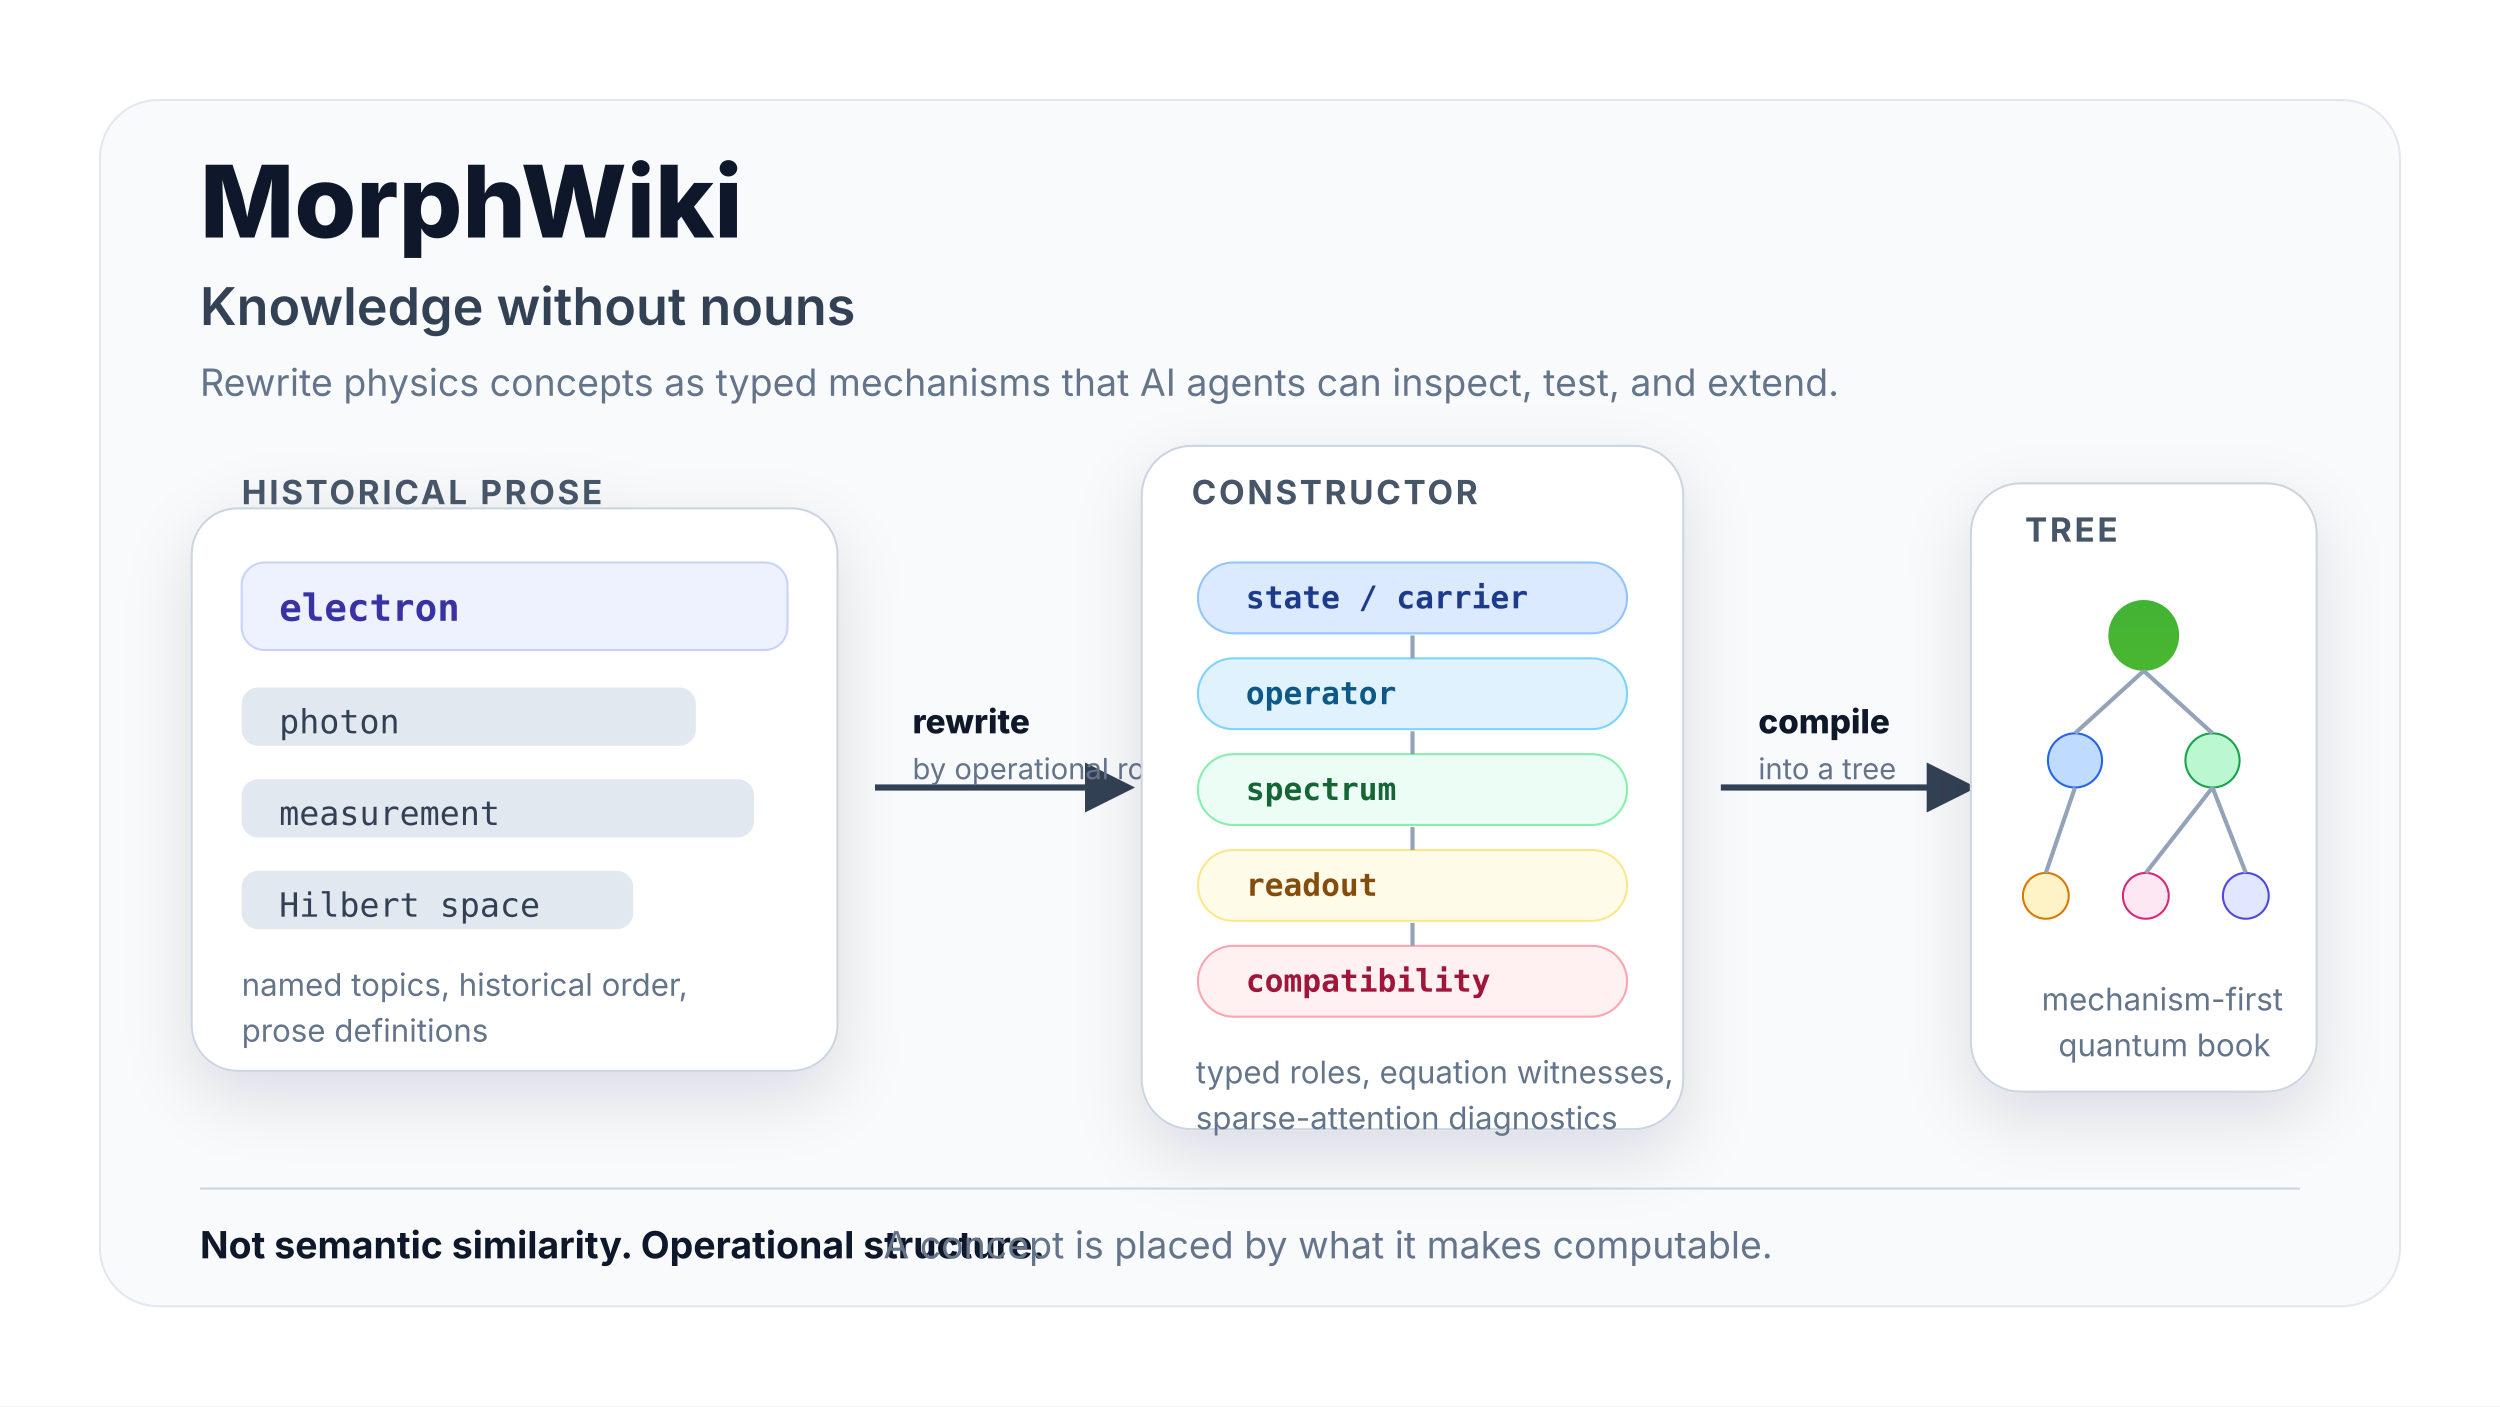
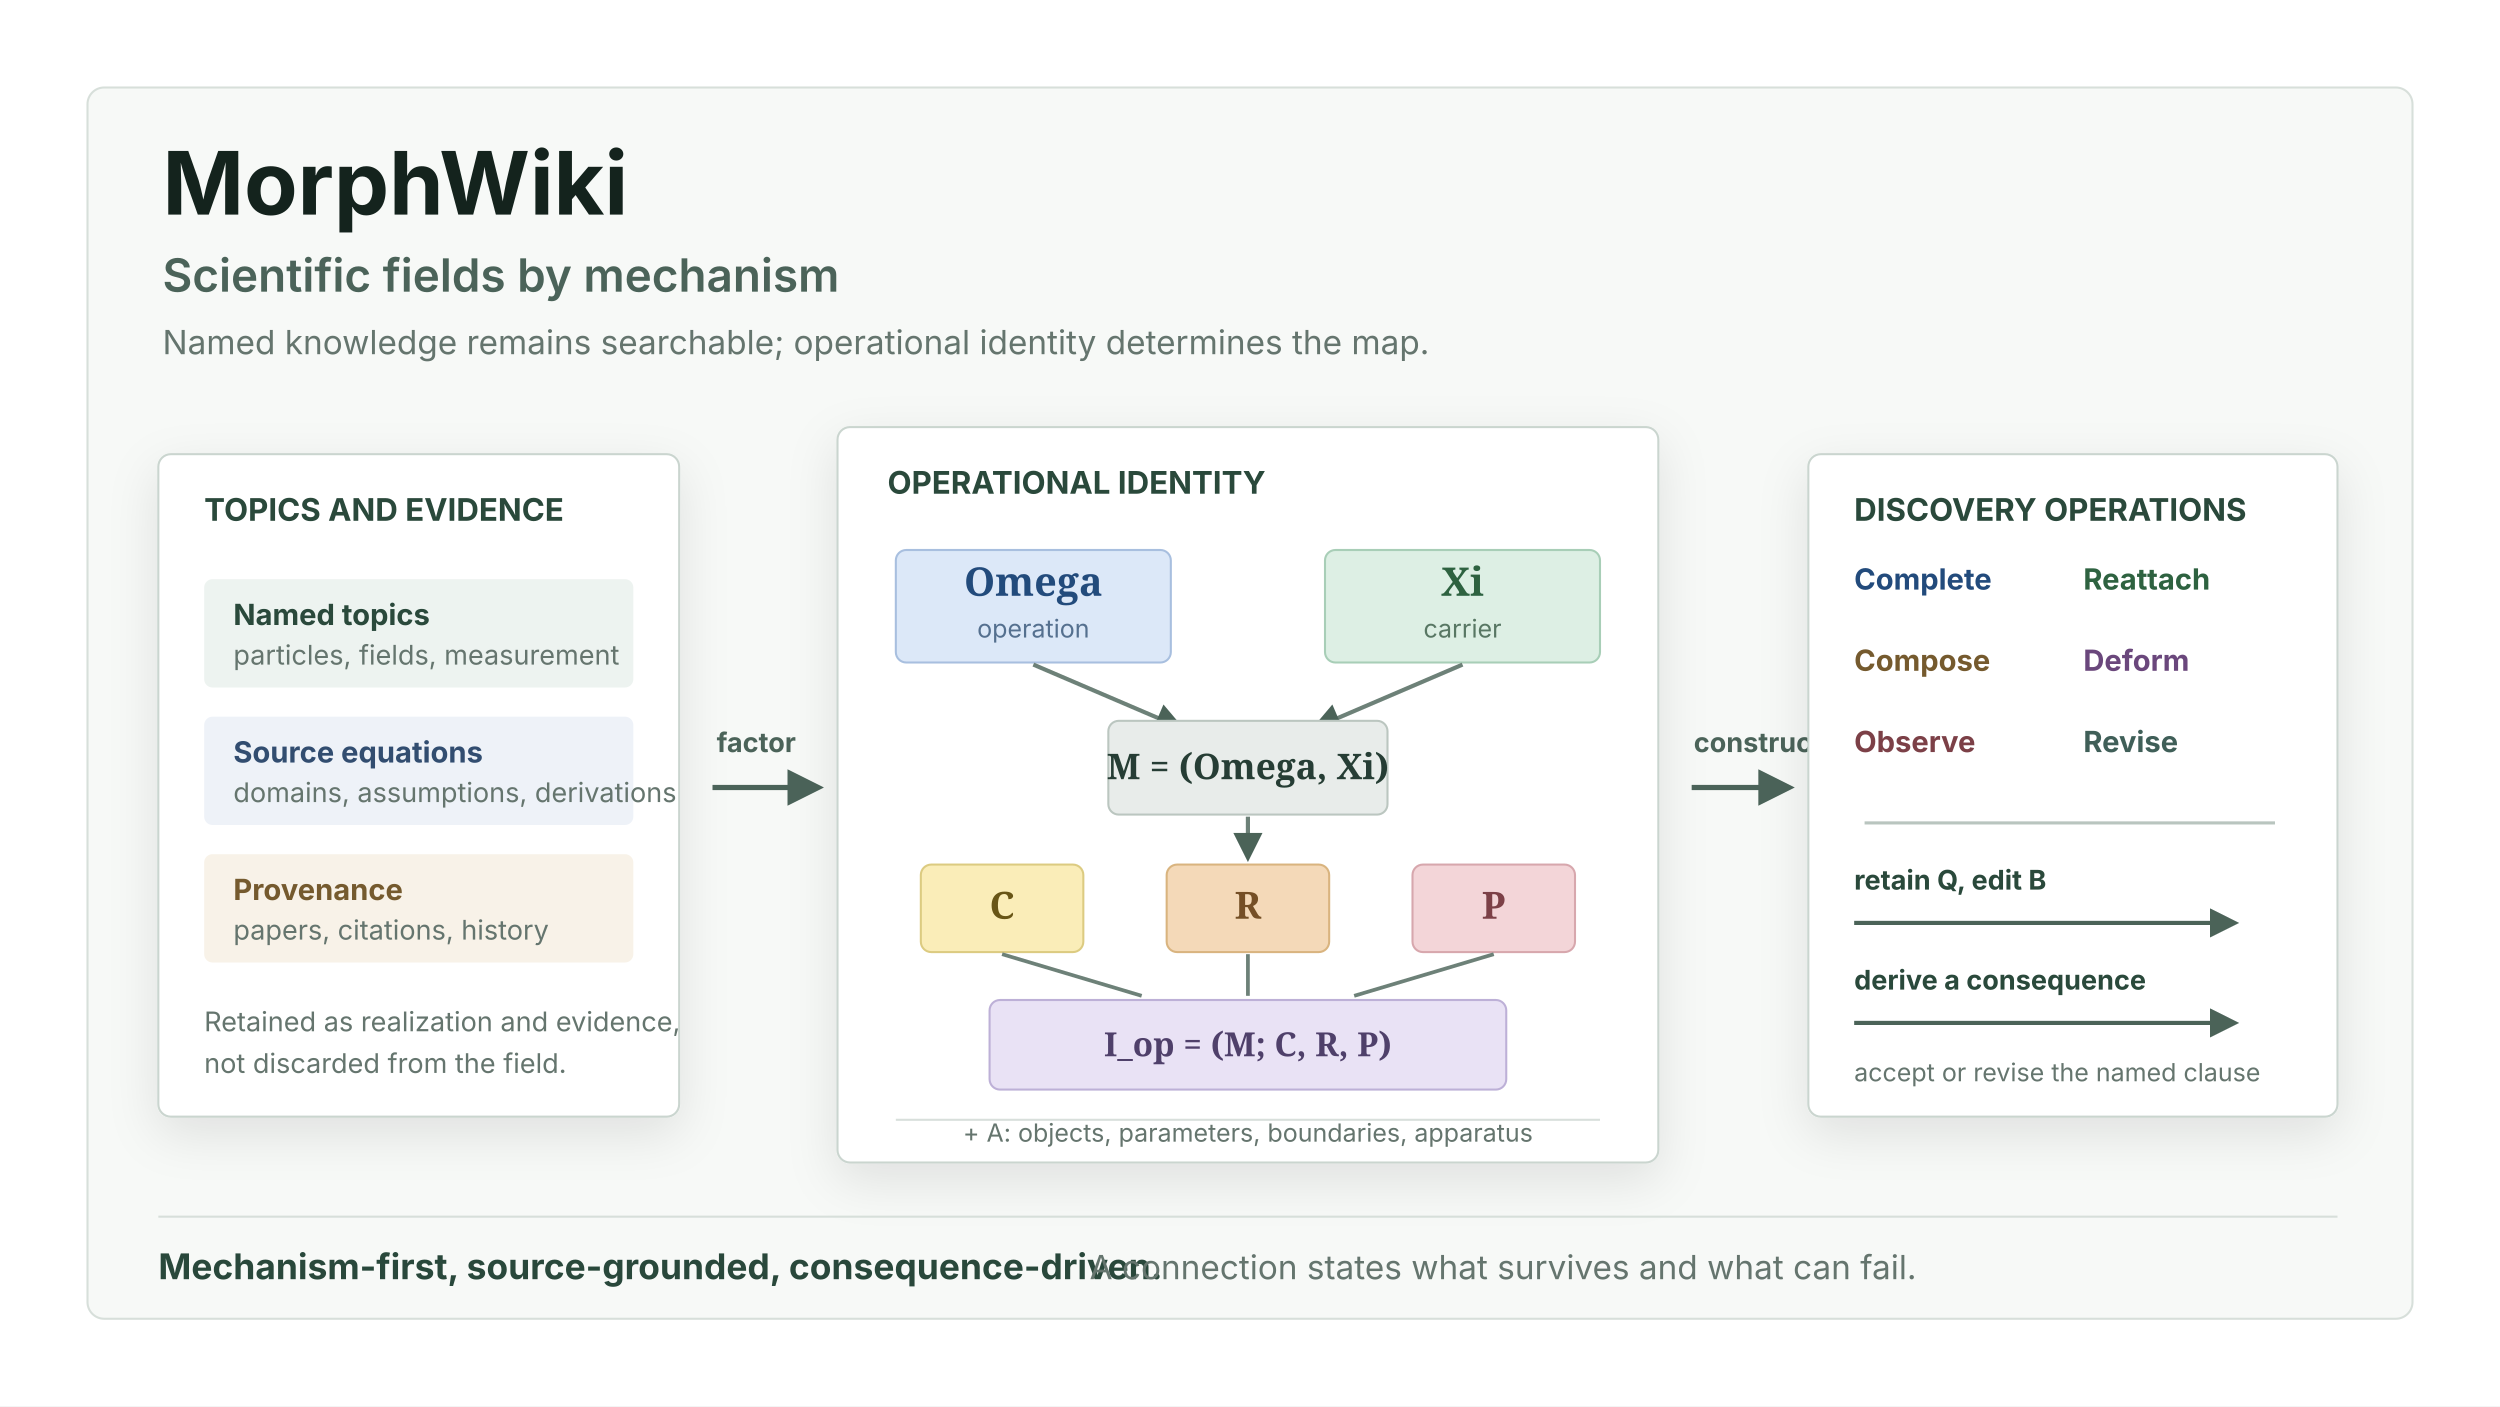
<svg xmlns="http://www.w3.org/2000/svg" width="1200" height="675" viewBox="0 0 1200 675" fill="none" role="img" aria-labelledby="title desc">
  <defs>
-     <linearGradient id="blue" x1="288" y1="96" x2="288" y2="574" gradientUnits="userSpaceOnUse">
-       <stop stop-color="#2563EB" />
-       <stop offset="1" stop-color="#06B6D4" />
-     </linearGradient>
-     <linearGradient id="green" x1="866" y1="108" x2="866" y2="560" gradientUnits="userSpaceOnUse">
-       <stop stop-color="#16A34A" />
-       <stop offset="1" stop-color="#84CC16" />
-     </linearGradient>
    <filter id="shadow" x="-20%" y="-20%" width="140%" height="140%">
-       <feDropShadow dx="0" dy="12" stdDeviation="16" flood-color="#0F172A" flood-opacity="0.12" />
+       <feDropShadow dx="0" dy="8" stdDeviation="12" flood-color="#14231D" flood-opacity="0.10" />
    </filter>
-     <marker id="arrow" viewBox="0 0 10 10" refX="8" refY="5" markerWidth="8" markerHeight="8" orient="auto-start-reverse">
-       <path d="M 0 0 L 10 5 L 0 10 z" fill="#334155" />
+     <marker id="arrow" viewBox="0 0 10 10" refX="8" refY="5" markerWidth="7" markerHeight="7" orient="auto-start-reverse">
+       <path d="M0 0L10 5L0 10Z" fill="#4B6359" />
    </marker>
  </defs>
  <rect width="1200" height="675" fill="#FFFFFF" />
-   <rect x="48" y="48" width="1104" height="579" rx="28" fill="#F8FAFC" stroke="#E2E8F0" />
-   <text x="96" y="114" fill="#0F172A" font-family="Inter, ui-sans-serif, system-ui, -apple-system, BlinkMacSystemFont, 'Segoe UI', sans-serif" font-size="48" font-weight="800">
-     MorphWiki
-   </text>
-   <text x="96" y="156" fill="#334155" font-family="Inter, ui-sans-serif, system-ui, -apple-system, BlinkMacSystemFont, 'Segoe UI', sans-serif" font-size="25" font-weight="600">
-     Knowledge without nouns
-   </text>
-   <text x="96" y="190" fill="#64748B" font-family="Inter, ui-sans-serif, system-ui, -apple-system, BlinkMacSystemFont, 'Segoe UI', sans-serif" font-size="18">
-     Rewrite physics concepts as typed mechanisms that AI agents can inspect, test, and extend.
-   </text>
+   <rect x="42" y="42" width="1116" height="591" rx="8" fill="#F7F9F7" stroke="#D7DFDA" />
+   <text x="78" y="103" fill="#14231D" font-family="Inter, Arial, sans-serif" font-size="42" font-weight="750">MorphWiki</text>
+   <text x="78" y="140" fill="#4B6359" font-family="Inter, Arial, sans-serif" font-size="22" font-weight="600">Scientific fields by mechanism</text>
+   <text x="78" y="170" fill="#65756E" font-family="Inter, Arial, sans-serif" font-size="16">Named knowledge remains searchable; operational identity determines the map.</text>
  <g filter="url(#shadow)">
-     <rect x="92" y="244" width="310" height="270" rx="22" fill="#FFFFFF" stroke="#CBD5E1" />
-     <rect x="116" y="270" width="262" height="42" rx="11" fill="#EEF2FF" stroke="#C7D2FE" />
-     <rect x="116" y="330" width="218" height="28" rx="8" fill="#E2E8F0" />
-     <rect x="116" y="374" width="246" height="28" rx="8" fill="#E2E8F0" />
-     <rect x="116" y="418" width="188" height="28" rx="8" fill="#E2E8F0" />
-     <text x="116" y="242" fill="#475569" font-family="Inter, ui-sans-serif, system-ui, sans-serif" font-size="16" font-weight="700" letter-spacing="0.08em">
-       HISTORICAL PROSE
-     </text>
-     <text x="134" y="298" fill="#3730A3" font-family="ui-monospace, SFMono-Regular, Menlo, Monaco, Consolas, monospace" font-size="18" font-weight="700">
-       electron
-     </text>
-     <text x="134" y="352" fill="#334155" font-family="ui-monospace, SFMono-Regular, Menlo, Monaco, Consolas, monospace" font-size="16">
-       photon
-     </text>
-     <text x="134" y="396" fill="#334155" font-family="ui-monospace, SFMono-Regular, Menlo, Monaco, Consolas, monospace" font-size="16">
-       measurement
-     </text>
-     <text x="134" y="440" fill="#334155" font-family="ui-monospace, SFMono-Regular, Menlo, Monaco, Consolas, monospace" font-size="16">
-       Hilbert space
-     </text>
-     <text x="116" y="478" fill="#64748B" font-family="Inter, ui-sans-serif, system-ui, sans-serif" font-size="15">
-       named topics, historical order,
-     </text>
-     <text x="116" y="500" fill="#64748B" font-family="Inter, ui-sans-serif, system-ui, sans-serif" font-size="15">
-       prose definitions
-     </text>
+     <rect x="76" y="218" width="250" height="318" rx="6" fill="#FFFFFF" stroke="#CAD5CF" />
+     <text x="98" y="250" fill="#29483B" font-family="Inter, Arial, sans-serif" font-size="15" font-weight="700">TOPICS AND EVIDENCE</text>
+     <rect x="98" y="278" width="206" height="52" rx="4" fill="#EDF3F0" />
+     <text x="112" y="300" fill="#29483B" font-family="Inter, Arial, sans-serif" font-size="14" font-weight="650">Named topics</text>
+     <text x="112" y="319" fill="#65756E" font-family="Inter, Arial, sans-serif" font-size="13">particles, fields, measurement</text>
+     <rect x="98" y="344" width="206" height="52" rx="4" fill="#EEF2F8" />
+     <text x="112" y="366" fill="#314D70" font-family="Inter, Arial, sans-serif" font-size="14" font-weight="650">Source equations</text>
+     <text x="112" y="385" fill="#65756E" font-family="Inter, Arial, sans-serif" font-size="13">domains, assumptions, derivations</text>
+     <rect x="98" y="410" width="206" height="52" rx="4" fill="#F8F2E8" />
+     <text x="112" y="432" fill="#755A2E" font-family="Inter, Arial, sans-serif" font-size="14" font-weight="650">Provenance</text>
+     <text x="112" y="451" fill="#65756E" font-family="Inter, Arial, sans-serif" font-size="13">papers, citations, history</text>
+     <text x="98" y="495" fill="#65756E" font-family="Inter, Arial, sans-serif" font-size="13">Retained as realization and evidence,</text>
+     <text x="98" y="515" fill="#65756E" font-family="Inter, Arial, sans-serif" font-size="13">not discarded from the field.</text>
  </g>
-   <path d="M420 378 C470 378 493 378 540 378" stroke="#334155" stroke-width="3" marker-end="url(#arrow)" />
-   <text x="438" y="352" fill="#0F172A" font-family="Inter, ui-sans-serif, system-ui, sans-serif" font-size="16" font-weight="800">
-     rewrite
-   </text>
-   <text x="438" y="374" fill="#64748B" font-family="Inter, ui-sans-serif, system-ui, sans-serif" font-size="14">
-     by operational role
-   </text>
+   <path d="M342 378H392" stroke="#4B6359" stroke-width="2.5" marker-end="url(#arrow)" />
+   <text x="344" y="361" fill="#4B6359" font-family="Inter, Arial, sans-serif" font-size="13" font-weight="650">factor</text>
  <g filter="url(#shadow)">
-     <rect x="548" y="214" width="260" height="328" rx="24" fill="#FFFFFF" stroke="#CBD5E1" />
-     <text x="572" y="242" fill="#475569" font-family="Inter, ui-sans-serif, system-ui, sans-serif" font-size="16" font-weight="700" letter-spacing="0.08em">
-       CONSTRUCTOR
-     </text>
-     <g>
-       <rect x="575" y="270" width="206" height="34" rx="17" fill="#DBEAFE" stroke="#93C5FD" />
-       <text x="598" y="292" fill="#1E3A8A" font-family="ui-monospace, SFMono-Regular, Menlo, Monaco, Consolas, monospace" font-size="15" font-weight="700">state / carrier</text>
-     </g>
-     <g>
-       <rect x="575" y="316" width="206" height="34" rx="17" fill="#E0F2FE" stroke="#7DD3FC" />
-       <text x="598" y="338" fill="#075985" font-family="ui-monospace, SFMono-Regular, Menlo, Monaco, Consolas, monospace" font-size="15" font-weight="700">operator</text>
-     </g>
-     <g>
-       <rect x="575" y="362" width="206" height="34" rx="17" fill="#ECFDF5" stroke="#86EFAC" />
-       <text x="598" y="384" fill="#166534" font-family="ui-monospace, SFMono-Regular, Menlo, Monaco, Consolas, monospace" font-size="15" font-weight="700">spectrum</text>
-     </g>
-     <g>
-       <rect x="575" y="408" width="206" height="34" rx="17" fill="#FEFCE8" stroke="#FDE68A" />
-       <text x="598" y="430" fill="#854D0E" font-family="ui-monospace, SFMono-Regular, Menlo, Monaco, Consolas, monospace" font-size="15" font-weight="700">readout</text>
-     </g>
-     <g>
-       <rect x="575" y="454" width="206" height="34" rx="17" fill="#FFF1F2" stroke="#FDA4AF" />
-       <text x="598" y="476" fill="#9F1239" font-family="ui-monospace, SFMono-Regular, Menlo, Monaco, Consolas, monospace" font-size="15" font-weight="700">compatibility</text>
-     </g>
-     <path d="M678 305 L678 316" stroke="#94A3B8" stroke-width="2" />
-     <path d="M678 351 L678 362" stroke="#94A3B8" stroke-width="2" />
-     <path d="M678 397 L678 408" stroke="#94A3B8" stroke-width="2" />
-     <path d="M678 443 L678 454" stroke="#94A3B8" stroke-width="2" />
-     <text x="574" y="520" fill="#64748B" font-family="Inter, ui-sans-serif, system-ui, sans-serif" font-size="15">
-       typed roles, equation witnesses,
-     </text>
-     <text x="574" y="542" fill="#64748B" font-family="Inter, ui-sans-serif, system-ui, sans-serif" font-size="15">
-       sparse-attention diagnostics
-     </text>
+     <rect x="402" y="205" width="394" height="353" rx="6" fill="#FFFFFF" stroke="#CAD5CF" />
+     <text x="426" y="237" fill="#29483B" font-family="Inter, Arial, sans-serif" font-size="15" font-weight="700">OPERATIONAL IDENTITY</text>
+     <rect x="430" y="264" width="132" height="54" rx="5" fill="#DCE8F8" stroke="#A8BFDF" />
+     <text x="496" y="286" text-anchor="middle" fill="#244B7C" font-family="Georgia, serif" font-size="19" font-weight="700">Omega</text>
+     <text x="496" y="306" text-anchor="middle" fill="#55708F" font-family="Inter, Arial, sans-serif" font-size="12">operation</text>
+     <rect x="636" y="264" width="132" height="54" rx="5" fill="#DDEFE4" stroke="#A8CEB7" />
+     <text x="702" y="286" text-anchor="middle" fill="#2D6241" font-family="Georgia, serif" font-size="19" font-weight="700">Xi</text>
+     <text x="702" y="306" text-anchor="middle" fill="#587764" font-family="Inter, Arial, sans-serif" font-size="12">carrier</text>
+     <path d="M496 319L566 349" stroke="#6D8178" stroke-width="2" marker-end="url(#arrow)" />
+     <path d="M702 319L632 349" stroke="#6D8178" stroke-width="2" marker-end="url(#arrow)" />
+     <rect x="532" y="346" width="134" height="45" rx="5" fill="#E8ECEA" stroke="#BBC6C0" />
+     <text x="599" y="374" text-anchor="middle" fill="#263E34" font-family="Georgia, serif" font-size="17" font-weight="700">M = (Omega, Xi)</text>
+     <rect x="442" y="415" width="78" height="42" rx="5" fill="#FAEDB8" stroke="#DCCB81" />
+     <rect x="560" y="415" width="78" height="42" rx="5" fill="#F4D9B8" stroke="#D9B47F" />
+     <rect x="678" y="415" width="78" height="42" rx="5" fill="#F3D5D8" stroke="#D7A7AD" />
+     <text x="481" y="441" text-anchor="middle" fill="#675516" font-family="Georgia, serif" font-size="18" font-weight="700">C</text>
+     <text x="599" y="441" text-anchor="middle" fill="#745025" font-family="Georgia, serif" font-size="18" font-weight="700">R</text>
+     <text x="717" y="441" text-anchor="middle" fill="#7B4047" font-family="Georgia, serif" font-size="18" font-weight="700">P</text>
+     <path d="M599 392V411" stroke="#6D8178" stroke-width="2" marker-end="url(#arrow)" />
+     <rect x="475" y="480" width="248" height="43" rx="5" fill="#E9E2F5" stroke="#BDB0D7" />
+     <text x="599" y="507" text-anchor="middle" fill="#4F406B" font-family="Georgia, serif" font-size="16" font-weight="700">I_op = (M; C, R, P)</text>
+     <path d="M481 458L548 478" stroke="#6D8178" stroke-width="1.8" />
+     <path d="M599 458V478" stroke="#6D8178" stroke-width="1.8" />
+     <path d="M717 458L650 478" stroke="#6D8178" stroke-width="1.8" />
+     <rect x="430" y="537" width="338" height="1" fill="#D8DFDB" />
+     <text x="599" y="548" text-anchor="middle" fill="#65756E" font-family="Inter, Arial, sans-serif" font-size="12">+ A: objects, parameters, boundaries, apparatus</text>
  </g>
-   <path d="M826 378 C874 378 896 378 944 378" stroke="#334155" stroke-width="3" marker-end="url(#arrow)" />
-   <text x="844" y="352" fill="#0F172A" font-family="Inter, ui-sans-serif, system-ui, sans-serif" font-size="16" font-weight="800">
-     compile
-   </text>
-   <text x="844" y="374" fill="#64748B" font-family="Inter, ui-sans-serif, system-ui, sans-serif" font-size="14">
-     into a tree
-   </text>
+   <path d="M812 378H858" stroke="#4B6359" stroke-width="2.5" marker-end="url(#arrow)" />
+   <text x="813" y="361" fill="#4B6359" font-family="Inter, Arial, sans-serif" font-size="13" font-weight="650">construct</text>
  <g filter="url(#shadow)">
-     <rect x="946" y="232" width="166" height="292" rx="24" fill="#FFFFFF" stroke="#CBD5E1" />
-     <text x="972" y="260" fill="#475569" font-family="Inter, ui-sans-serif, system-ui, sans-serif" font-size="16" font-weight="700" letter-spacing="0.08em">
-       TREE
-     </text>
-     <circle cx="1029" cy="305" r="17" fill="url(#green)" />
-     <circle cx="996" cy="365" r="13" fill="#BFDBFE" stroke="#2563EB" />
-     <circle cx="1062" cy="365" r="13" fill="#BBF7D0" stroke="#16A34A" />
-     <circle cx="982" cy="430" r="11" fill="#FEF3C7" stroke="#D97706" />
-     <circle cx="1030" cy="430" r="11" fill="#FCE7F3" stroke="#DB2777" />
-     <circle cx="1078" cy="430" r="11" fill="#E0E7FF" stroke="#4F46E5" />
-     <path d="M1029 322 L996 352" stroke="#94A3B8" stroke-width="2" />
-     <path d="M1029 322 L1062 352" stroke="#94A3B8" stroke-width="2" />
-     <path d="M996 378 L982 419" stroke="#94A3B8" stroke-width="2" />
-     <path d="M1062 378 L1030 419" stroke="#94A3B8" stroke-width="2" />
-     <path d="M1062 378 L1078 419" stroke="#94A3B8" stroke-width="2" />
-     <text x="980" y="485" fill="#64748B" font-family="Inter, ui-sans-serif, system-ui, sans-serif" font-size="15">
-       mechanism-first
-     </text>
-     <text x="988" y="507" fill="#64748B" font-family="Inter, ui-sans-serif, system-ui, sans-serif" font-size="15">
-       quantum book
-     </text>
+     <rect x="868" y="218" width="254" height="318" rx="6" fill="#FFFFFF" stroke="#CAD5CF" />
+     <text x="890" y="250" fill="#29483B" font-family="Inter, Arial, sans-serif" font-size="15" font-weight="700">DISCOVERY OPERATIONS</text>
+     <text x="890" y="283" fill="#244B7C" font-family="Inter, Arial, sans-serif" font-size="14" font-weight="650">Complete</text>
+     <text x="1000" y="283" fill="#2D6241" font-family="Inter, Arial, sans-serif" font-size="14" font-weight="650">Reattach</text>
+     <text x="890" y="322" fill="#755A2E" font-family="Inter, Arial, sans-serif" font-size="14" font-weight="650">Compose</text>
+     <text x="1000" y="322" fill="#6A477B" font-family="Inter, Arial, sans-serif" font-size="14" font-weight="650">Deform</text>
+     <text x="890" y="361" fill="#7B4047" font-family="Inter, Arial, sans-serif" font-size="14" font-weight="650">Observe</text>
+     <text x="1000" y="361" fill="#405F59" font-family="Inter, Arial, sans-serif" font-size="14" font-weight="650">Revise</text>
+     <path d="M895 395H1092" stroke="#B9C5BF" stroke-width="1.5" />
+     <text x="890" y="427" fill="#29483B" font-family="Inter, Arial, sans-serif" font-size="13" font-weight="700">retain Q, edit B</text>
+     <path d="M890 443H1072" stroke="#4B6359" stroke-width="2" marker-end="url(#arrow)" />
+     <text x="890" y="475" fill="#29483B" font-family="Inter, Arial, sans-serif" font-size="13" font-weight="700">derive a consequence</text>
+     <path d="M890 491H1072" stroke="#4B6359" stroke-width="2" marker-end="url(#arrow)" />
+     <text x="890" y="519" fill="#65756E" font-family="Inter, Arial, sans-serif" font-size="12">accept or revise the named clause</text>
  </g>
-   <rect x="96" y="570" width="1008" height="1" fill="#CBD5E1" />
-   <text x="96" y="604" fill="#0F172A" font-family="Inter, ui-sans-serif, system-ui, sans-serif" font-size="18" font-weight="700">
-     Not semantic similarity. Operational structure.
-   </text>
-   <text x="424" y="604" fill="#64748B" font-family="Inter, ui-sans-serif, system-ui, sans-serif" font-size="18">
-     A concept is placed by what it makes computable.
-   </text>
+   <line x1="76" y1="584" x2="1122" y2="584" stroke="#D7DFDA" />
+   <text x="76" y="614" fill="#29483B" font-family="Inter, Arial, sans-serif" font-size="17" font-weight="700">Mechanism-first, source-grounded, consequence-driven.</text>
+   <text x="523" y="614" fill="#65756E" font-family="Inter, Arial, sans-serif" font-size="16">A connection states what survives and what can fail.</text>
</svg>
